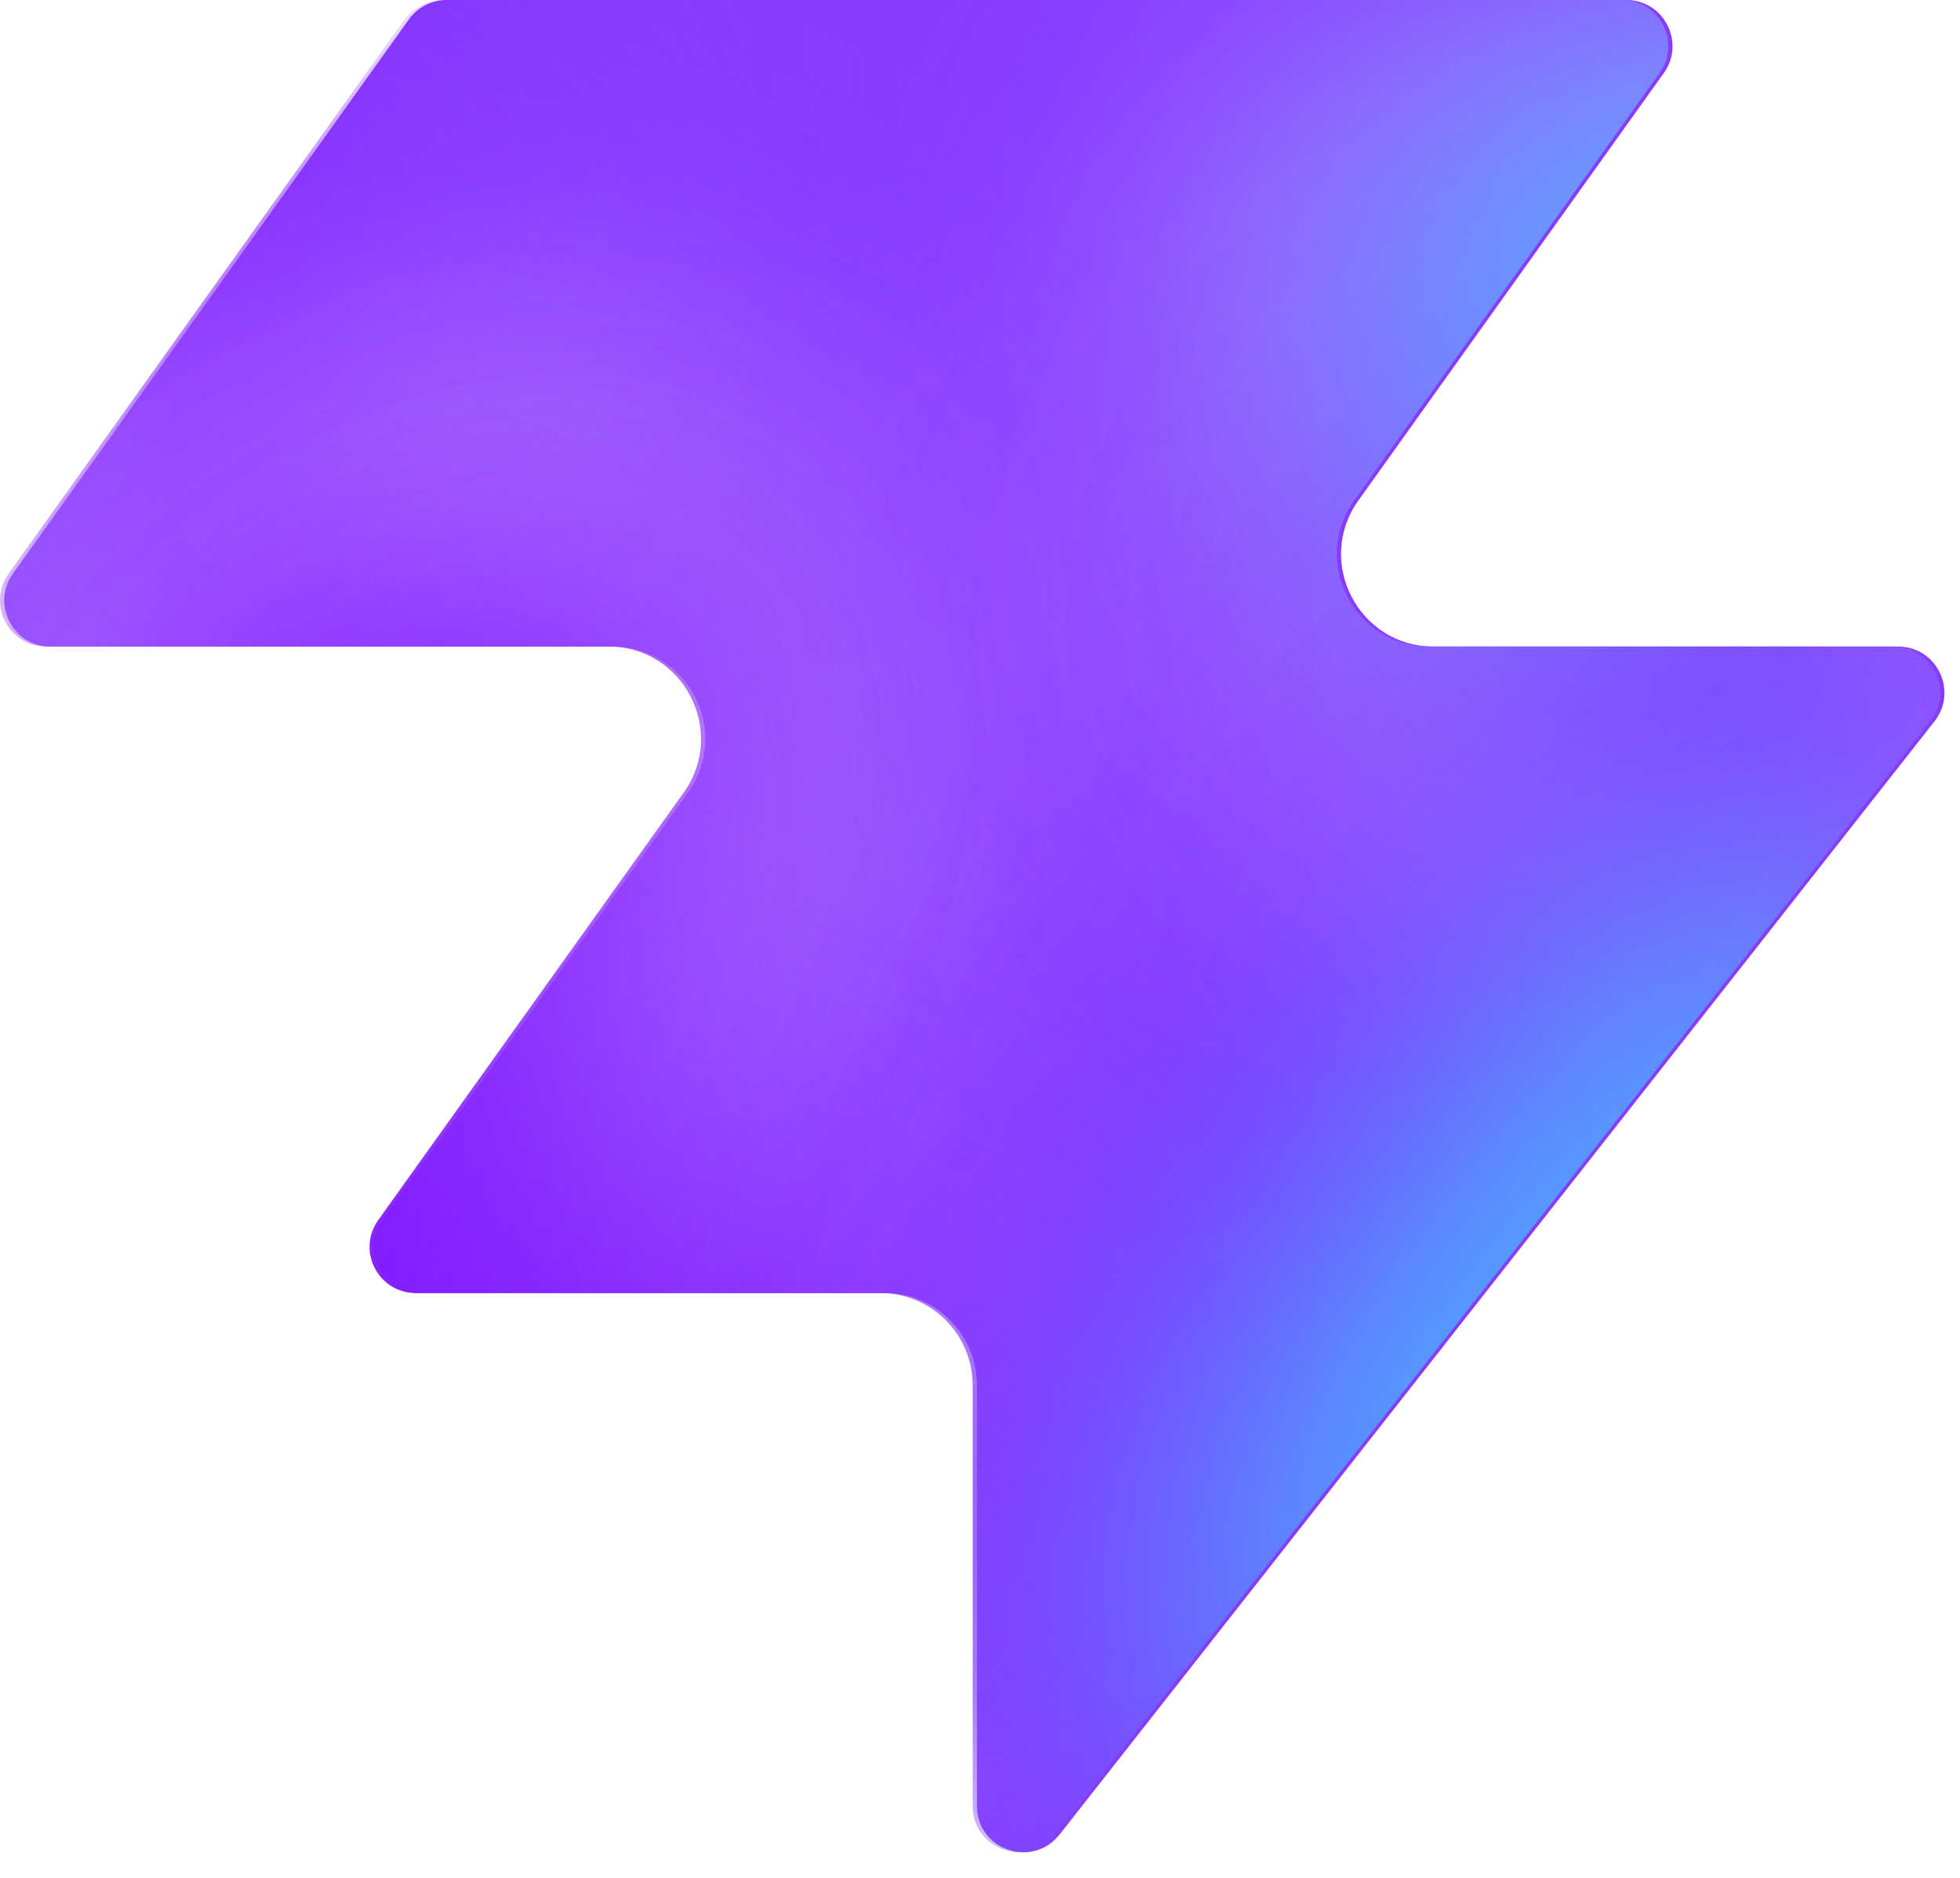
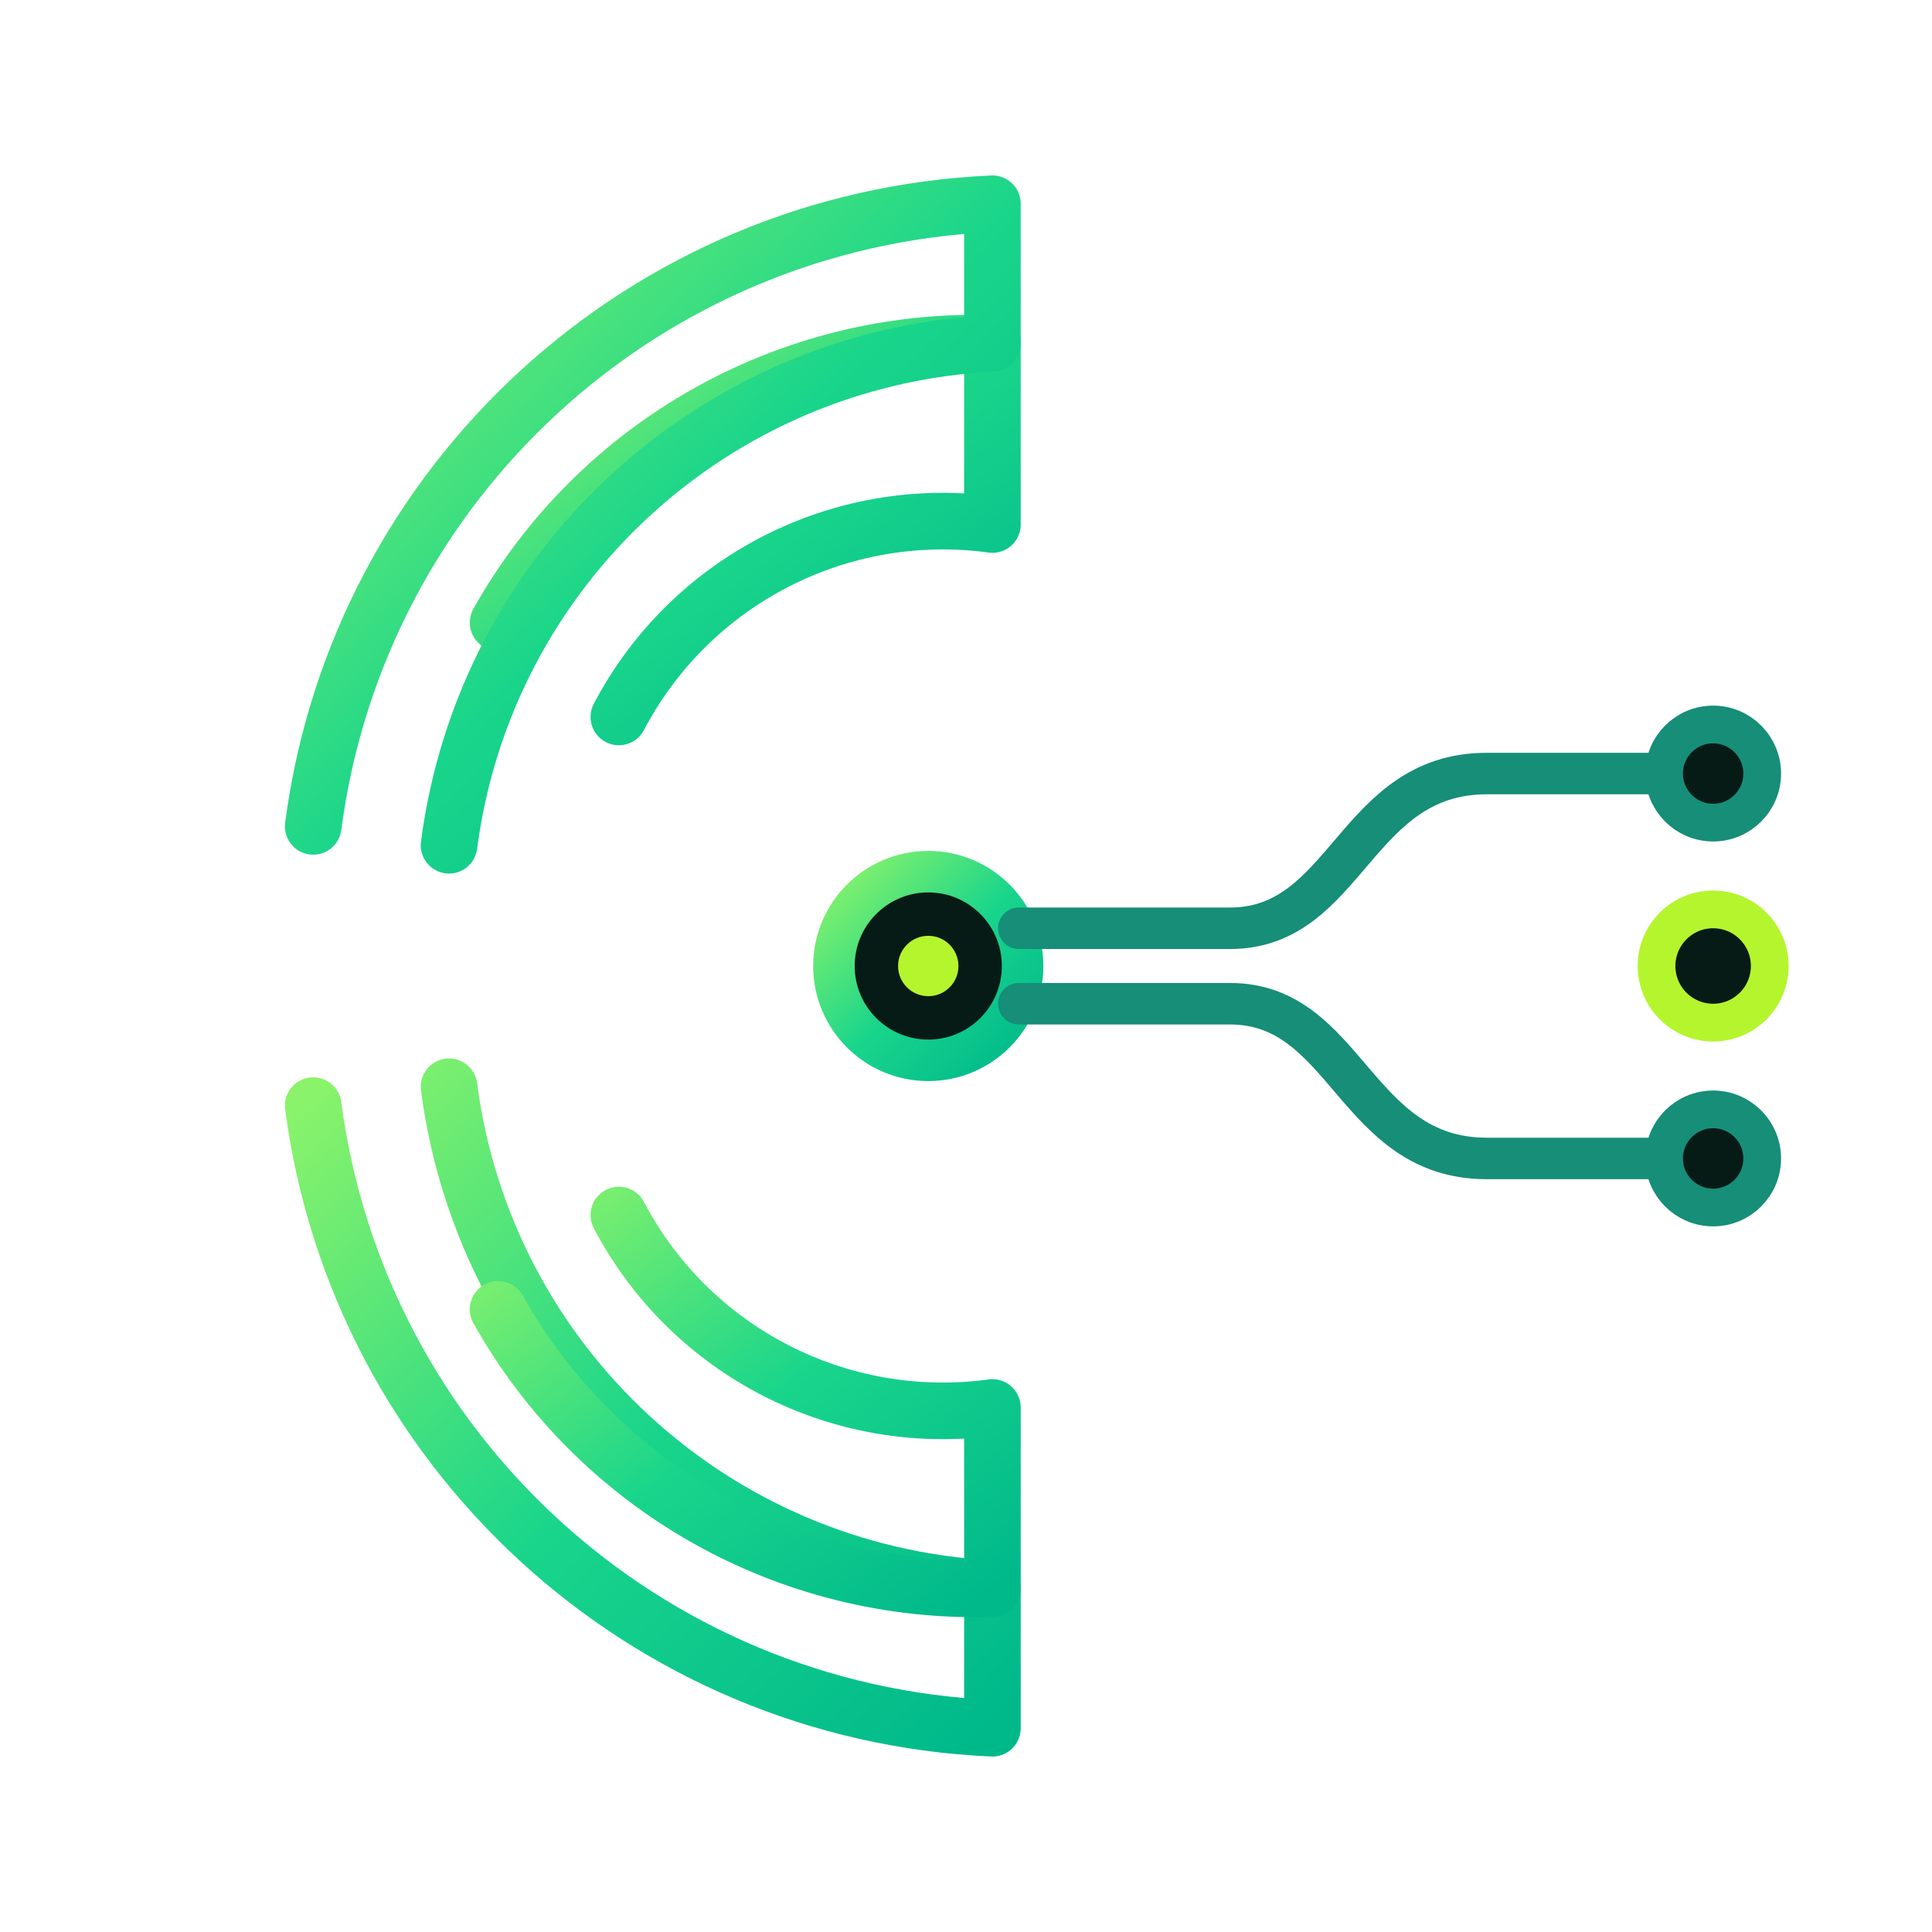
- <svg xmlns="http://www.w3.org/2000/svg" width="48" height="46" fill="none" viewBox="0 0 48 46">
-   <path fill="#863bff" d="M25.946 44.938c-.664.845-2.021.375-2.021-.698V33.937a2.26 2.26 0 0 0-2.262-2.262H10.287c-.92 0-1.456-1.04-.92-1.788l7.48-10.471c1.07-1.497 0-3.578-1.842-3.578H1.237c-.92 0-1.456-1.04-.92-1.788L10.013.474c.214-.297.556-.474.92-.474h28.894c.92 0 1.456 1.04.92 1.788l-7.48 10.471c-1.07 1.498 0 3.579 1.842 3.579h11.377c.943 0 1.473 1.088.89 1.83L25.947 44.94z" style="fill:#863bff;fill:color(display-p3 .525 .23 1);fill-opacity:1" />
-   <mask id="a" width="48" height="46" x="0" y="0" maskUnits="userSpaceOnUse" style="mask-type:alpha">
-     <path fill="#000" d="M25.842 44.938c-.664.844-2.021.375-2.021-.698V33.937a2.26 2.26 0 0 0-2.262-2.262H10.183c-.92 0-1.456-1.04-.92-1.788l7.48-10.471c1.07-1.498 0-3.579-1.842-3.579H1.133c-.92 0-1.456-1.04-.92-1.787L9.91.473c.214-.297.556-.474.92-.474h28.894c.92 0 1.456 1.04.92 1.788l-7.48 10.471c-1.07 1.498 0 3.578 1.842 3.578h11.377c.943 0 1.473 1.088.89 1.832L25.843 44.94z" style="fill:#000;fill-opacity:1" />
-   </mask>
-   <g mask="url(#a)">
-     <g filter="url(#b)">
-       <ellipse cx="5.508" cy="14.704" fill="#ede6ff" rx="5.508" ry="14.704" style="fill:#ede6ff;fill:color(display-p3 .927 .903 1);fill-opacity:1" transform="matrix(.00324 1 1 -.00324 -4.47 31.516)" />
-     </g>
-     <g filter="url(#c)">
-       <ellipse cx="10.399" cy="29.851" fill="#ede6ff" rx="10.399" ry="29.851" style="fill:#ede6ff;fill:color(display-p3 .927 .903 1);fill-opacity:1" transform="matrix(.00324 1 1 -.00324 -39.328 7.883)" />
-     </g>
-     <g filter="url(#d)">
-       <ellipse cx="5.508" cy="30.487" fill="#7e14ff" rx="5.508" ry="30.487" style="fill:#7e14ff;fill:color(display-p3 .492 .077 1);fill-opacity:1" transform="rotate(89.814 -25.913 -14.639)scale(1 -1)" />
-     </g>
-     <g filter="url(#e)">
-       <ellipse cx="5.508" cy="30.599" fill="#7e14ff" rx="5.508" ry="30.599" style="fill:#7e14ff;fill:color(display-p3 .492 .077 1);fill-opacity:1" transform="rotate(89.814 -32.644 -3.334)scale(1 -1)" />
-     </g>
-     <g filter="url(#f)">
-       <ellipse cx="5.508" cy="30.599" fill="#7e14ff" rx="5.508" ry="30.599" style="fill:#7e14ff;fill:color(display-p3 .492 .077 1);fill-opacity:1" transform="matrix(.00324 1 1 -.00324 -34.34 30.47)" />
-     </g>
-     <g filter="url(#g)">
-       <ellipse cx="14.072" cy="22.078" fill="#ede6ff" rx="14.072" ry="22.078" style="fill:#ede6ff;fill:color(display-p3 .927 .903 1);fill-opacity:1" transform="rotate(93.35 24.506 48.493)scale(-1 1)" />
-     </g>
-     <g filter="url(#h)">
-       <ellipse cx="3.47" cy="21.501" fill="#7e14ff" rx="3.47" ry="21.501" style="fill:#7e14ff;fill:color(display-p3 .492 .077 1);fill-opacity:1" transform="rotate(89.009 28.708 47.59)scale(-1 1)" />
-     </g>
-     <g filter="url(#i)">
-       <ellipse cx="3.47" cy="21.501" fill="#7e14ff" rx="3.47" ry="21.501" style="fill:#7e14ff;fill:color(display-p3 .492 .077 1);fill-opacity:1" transform="rotate(89.009 28.708 47.59)scale(-1 1)" />
-     </g>
-     <g filter="url(#j)">
-       <ellipse cx=".387" cy="8.972" fill="#7e14ff" rx="4.407" ry="29.108" style="fill:#7e14ff;fill:color(display-p3 .492 .077 1);fill-opacity:1" transform="rotate(39.51 .387 8.972)" />
-     </g>
-     <g filter="url(#k)">
-       <ellipse cx="47.523" cy="-6.092" fill="#7e14ff" rx="4.407" ry="29.108" style="fill:#7e14ff;fill:color(display-p3 .492 .077 1);fill-opacity:1" transform="rotate(37.892 47.523 -6.092)" />
-     </g>
-     <g filter="url(#l)">
-       <ellipse cx="41.412" cy="6.333" fill="#47bfff" rx="5.971" ry="9.665" style="fill:#47bfff;fill:color(display-p3 .28 .748 1);fill-opacity:1" transform="rotate(37.892 41.412 6.333)" />
-     </g>
-     <g filter="url(#m)">
-       <ellipse cx="-1.879" cy="38.332" fill="#7e14ff" rx="4.407" ry="29.108" style="fill:#7e14ff;fill:color(display-p3 .492 .077 1);fill-opacity:1" transform="rotate(37.892 -1.88 38.332)" />
-     </g>
-     <g filter="url(#n)">
-       <ellipse cx="-1.879" cy="38.332" fill="#7e14ff" rx="4.407" ry="29.108" style="fill:#7e14ff;fill:color(display-p3 .492 .077 1);fill-opacity:1" transform="rotate(37.892 -1.88 38.332)" />
-     </g>
-     <g filter="url(#o)">
-       <ellipse cx="35.651" cy="29.907" fill="#7e14ff" rx="4.407" ry="29.108" style="fill:#7e14ff;fill:color(display-p3 .492 .077 1);fill-opacity:1" transform="rotate(37.892 35.651 29.907)" />
-     </g>
-     <g filter="url(#p)">
-       <ellipse cx="38.418" cy="32.4" fill="#47bfff" rx="5.971" ry="15.297" style="fill:#47bfff;fill:color(display-p3 .28 .748 1);fill-opacity:1" transform="rotate(37.892 38.418 32.4)" />
-     </g>
+ <svg xmlns="http://www.w3.org/2000/svg" viewBox="0 0 512 512" role="img" aria-label="GreenLens routing favicon">
+   <defs>
+     <linearGradient id="arc" x1="0" y1="0" x2="1" y2="1">
+       <stop offset="0" stop-color="#8AF36A" />
+       <stop offset="0.52" stop-color="#19D58B" />
+       <stop offset="1" stop-color="#00B98B" />
+     </linearGradient>
+     <linearGradient id="route" x1="0" y1="0" x2="1" y2="0">
+       <stop offset="0" stop-color="#22D58B" />
+       <stop offset="1" stop-color="#B5F52D" />
+     </linearGradient>
+   </defs>
+   <g fill="none" stroke="url(#arc)" stroke-width="15" stroke-linecap="round" stroke-linejoin="round">
+     <path d="M132 165 A145 145 0 0 1 263 91 L263 139 A97 97 0 0 0 164 190" />
+     <path d="M91 210 A194 194 0 0 1 263 43 L263 76 A227 227 0 0 0 57 257" opacity="0" />
+     <path d="M83 219 A190 190 0 0 1 263 54 L263 91 A153 153 0 0 0 119 224" />
+     <path d="M83 293 A190 190 0 0 0 263 458 L263 421 A153 153 0 0 1 119 288" />
+     <path d="M132 347 A145 145 0 0 0 263 421 L263 373 A97 97 0 0 1 164 322" />
  </g>
-   <defs>
-     <filter id="b" width="60.045" height="41.654" x="-19.77" y="16.149" color-interpolation-filters="sRGB" filterUnits="userSpaceOnUse">
-       <feFlood flood-opacity="0" result="BackgroundImageFix" />
-       <feBlend in="SourceGraphic" in2="BackgroundImageFix" result="shape" />
-       <feGaussianBlur result="effect1_foregroundBlur_2002_17158" stdDeviation="7.659" />
-     </filter>
-     <filter id="c" width="90.34" height="51.437" x="-54.613" y="-7.533" color-interpolation-filters="sRGB" filterUnits="userSpaceOnUse">
-       <feFlood flood-opacity="0" result="BackgroundImageFix" />
-       <feBlend in="SourceGraphic" in2="BackgroundImageFix" result="shape" />
-       <feGaussianBlur result="effect1_foregroundBlur_2002_17158" stdDeviation="7.659" />
-     </filter>
-     <filter id="d" width="79.355" height="29.4" x="-49.64" y="2.03" color-interpolation-filters="sRGB" filterUnits="userSpaceOnUse">
-       <feFlood flood-opacity="0" result="BackgroundImageFix" />
-       <feBlend in="SourceGraphic" in2="BackgroundImageFix" result="shape" />
-       <feGaussianBlur result="effect1_foregroundBlur_2002_17158" stdDeviation="4.596" />
-     </filter>
-     <filter id="e" width="79.579" height="29.4" x="-45.045" y="20.029" color-interpolation-filters="sRGB" filterUnits="userSpaceOnUse">
-       <feFlood flood-opacity="0" result="BackgroundImageFix" />
-       <feBlend in="SourceGraphic" in2="BackgroundImageFix" result="shape" />
-       <feGaussianBlur result="effect1_foregroundBlur_2002_17158" stdDeviation="4.596" />
-     </filter>
-     <filter id="f" width="79.579" height="29.4" x="-43.513" y="21.178" color-interpolation-filters="sRGB" filterUnits="userSpaceOnUse">
-       <feFlood flood-opacity="0" result="BackgroundImageFix" />
-       <feBlend in="SourceGraphic" in2="BackgroundImageFix" result="shape" />
-       <feGaussianBlur result="effect1_foregroundBlur_2002_17158" stdDeviation="4.596" />
-     </filter>
-     <filter id="g" width="74.749" height="58.852" x="15.756" y="-17.901" color-interpolation-filters="sRGB" filterUnits="userSpaceOnUse">
-       <feFlood flood-opacity="0" result="BackgroundImageFix" />
-       <feBlend in="SourceGraphic" in2="BackgroundImageFix" result="shape" />
-       <feGaussianBlur result="effect1_foregroundBlur_2002_17158" stdDeviation="7.659" />
-     </filter>
-     <filter id="h" width="61.377" height="25.362" x="23.548" y="2.284" color-interpolation-filters="sRGB" filterUnits="userSpaceOnUse">
-       <feFlood flood-opacity="0" result="BackgroundImageFix" />
-       <feBlend in="SourceGraphic" in2="BackgroundImageFix" result="shape" />
-       <feGaussianBlur result="effect1_foregroundBlur_2002_17158" stdDeviation="4.596" />
-     </filter>
-     <filter id="i" width="61.377" height="25.362" x="23.548" y="2.284" color-interpolation-filters="sRGB" filterUnits="userSpaceOnUse">
-       <feFlood flood-opacity="0" result="BackgroundImageFix" />
-       <feBlend in="SourceGraphic" in2="BackgroundImageFix" result="shape" />
-       <feGaussianBlur result="effect1_foregroundBlur_2002_17158" stdDeviation="4.596" />
-     </filter>
-     <filter id="j" width="56.045" height="63.649" x="-27.636" y="-22.853" color-interpolation-filters="sRGB" filterUnits="userSpaceOnUse">
-       <feFlood flood-opacity="0" result="BackgroundImageFix" />
-       <feBlend in="SourceGraphic" in2="BackgroundImageFix" result="shape" />
-       <feGaussianBlur result="effect1_foregroundBlur_2002_17158" stdDeviation="4.596" />
-     </filter>
-     <filter id="k" width="54.814" height="64.646" x="20.116" y="-38.415" color-interpolation-filters="sRGB" filterUnits="userSpaceOnUse">
-       <feFlood flood-opacity="0" result="BackgroundImageFix" />
-       <feBlend in="SourceGraphic" in2="BackgroundImageFix" result="shape" />
-       <feGaussianBlur result="effect1_foregroundBlur_2002_17158" stdDeviation="4.596" />
-     </filter>
-     <filter id="l" width="33.541" height="35.313" x="24.641" y="-11.323" color-interpolation-filters="sRGB" filterUnits="userSpaceOnUse">
-       <feFlood flood-opacity="0" result="BackgroundImageFix" />
-       <feBlend in="SourceGraphic" in2="BackgroundImageFix" result="shape" />
-       <feGaussianBlur result="effect1_foregroundBlur_2002_17158" stdDeviation="4.596" />
-     </filter>
-     <filter id="m" width="54.814" height="64.646" x="-29.286" y="6.009" color-interpolation-filters="sRGB" filterUnits="userSpaceOnUse">
-       <feFlood flood-opacity="0" result="BackgroundImageFix" />
-       <feBlend in="SourceGraphic" in2="BackgroundImageFix" result="shape" />
-       <feGaussianBlur result="effect1_foregroundBlur_2002_17158" stdDeviation="4.596" />
-     </filter>
-     <filter id="n" width="54.814" height="64.646" x="-29.286" y="6.009" color-interpolation-filters="sRGB" filterUnits="userSpaceOnUse">
-       <feFlood flood-opacity="0" result="BackgroundImageFix" />
-       <feBlend in="SourceGraphic" in2="BackgroundImageFix" result="shape" />
-       <feGaussianBlur result="effect1_foregroundBlur_2002_17158" stdDeviation="4.596" />
-     </filter>
-     <filter id="o" width="54.814" height="64.646" x="8.244" y="-2.416" color-interpolation-filters="sRGB" filterUnits="userSpaceOnUse">
-       <feFlood flood-opacity="0" result="BackgroundImageFix" />
-       <feBlend in="SourceGraphic" in2="BackgroundImageFix" result="shape" />
-       <feGaussianBlur result="effect1_foregroundBlur_2002_17158" stdDeviation="4.596" />
-     </filter>
-     <filter id="p" width="39.409" height="43.623" x="18.713" y="10.588" color-interpolation-filters="sRGB" filterUnits="userSpaceOnUse">
-       <feFlood flood-opacity="0" result="BackgroundImageFix" />
-       <feBlend in="SourceGraphic" in2="BackgroundImageFix" result="shape" />
-       <feGaussianBlur result="effect1_foregroundBlur_2002_17158" stdDeviation="4.596" />
-     </filter>
-   </defs>
+   <path d="M48 256 H224" fill="none" stroke="url(#route)" stroke-width="13" stroke-linecap="round" />
+   <circle cx="246" cy="256" r="25" fill="#071B16" stroke="url(#arc)" stroke-width="11" />
+   <circle cx="246" cy="256" r="8" fill="#B5F52D" />
+   <g fill="none" stroke-linecap="round" stroke-linejoin="round">
+     <path d="M270 246 H326 C357 246 359 205 394 205 H439" stroke="#168E78" stroke-width="11" />
+     <path d="M270 256 H440" stroke="url(#route)" stroke-width="13" />
+     <path d="M270 266 H326 C357 266 359 307 394 307 H439" stroke="#168E78" stroke-width="11" />
+   </g>
+   <g fill="#071B16" stroke-width="10">
+     <circle cx="454" cy="205" r="13" stroke="#168E78" />
+     <circle cx="454" cy="256" r="15" stroke="#B5F52D" />
+     <circle cx="454" cy="307" r="13" stroke="#168E78" />
+   </g>
</svg>
